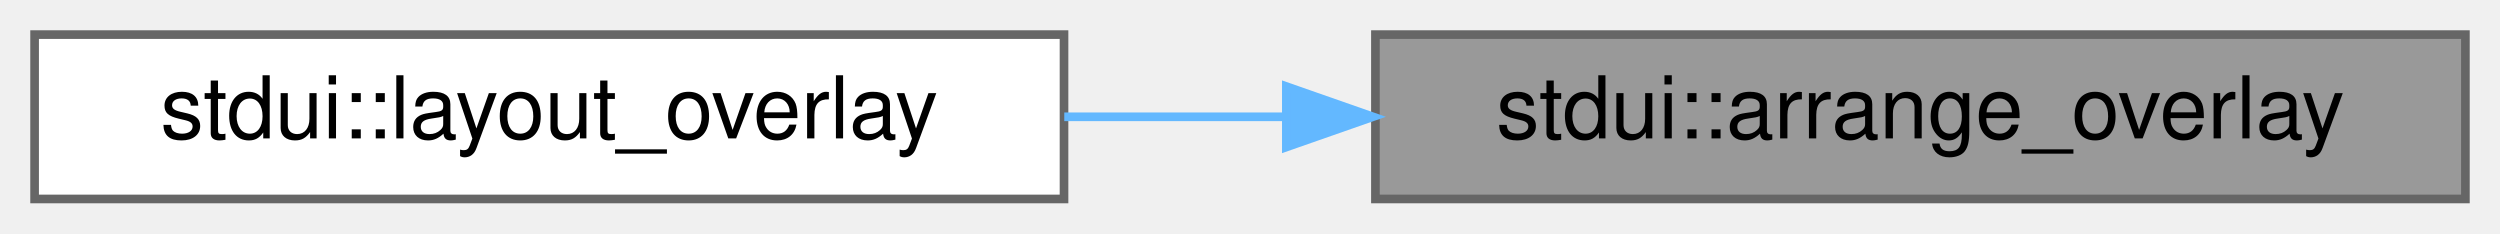
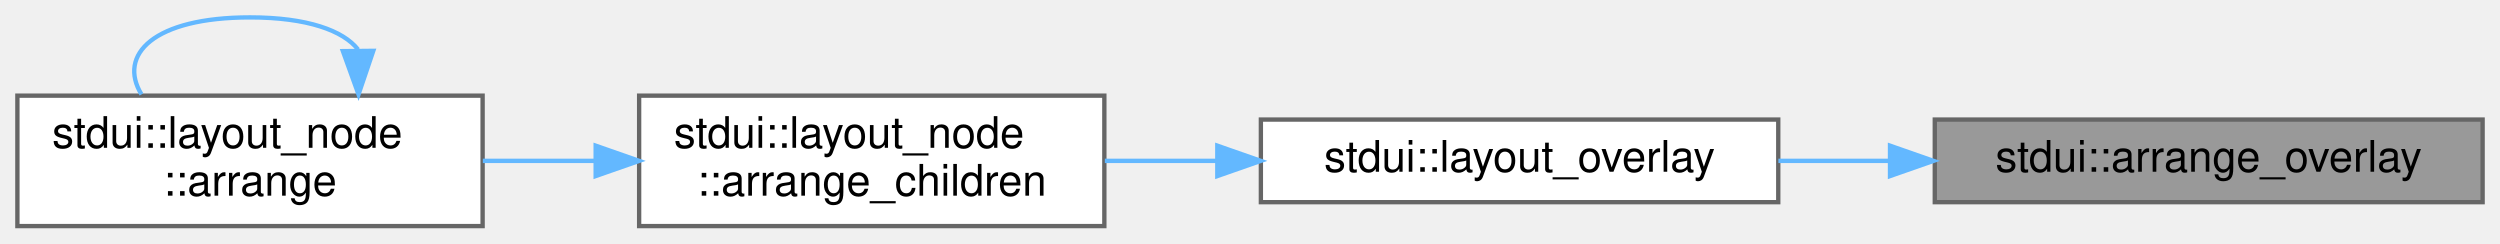
- <svg xmlns="http://www.w3.org/2000/svg" xmlns:xlink="http://www.w3.org/1999/xlink" width="289pt" height="27pt" viewBox="0.00 0.00 289.00 27.00">
-   <g id="graph0" class="graph" transform="scale(1 1) rotate(0) translate(4 23)">
+ <svg xmlns="http://www.w3.org/2000/svg" xmlns:xlink="http://www.w3.org/1999/xlink" width="575pt" height="56pt" viewBox="0.00 0.00 575.00 56.00">
+   <g id="graph0" class="graph" transform="scale(1 1) rotate(0) translate(4 52)">
    <g id="Node000001" class="node">
      <g id="a_Node000001">
        <a xlink:title="Places measured children within the same bounds.">
-           <polygon fill="#999999" stroke="#666666" points="281,-19 155,-19 155,0 281,0 281,-19" />
-           <text text-anchor="middle" x="218" y="-7" font-family="Helvetica,sans-Serif" font-size="10.00">stdui::arrange_overlay</text>
+           <polygon fill="#999999" stroke="#666666" points="567,-24.5 441,-24.5 441,-5.5 567,-5.5 567,-24.5" />
+           <text text-anchor="middle" x="504" y="-12.5" font-family="Helvetica,sans-Serif" font-size="10.00">stdui::arrange_overlay</text>
        </a>
      </g>
    </g>
    <g id="Node000002" class="node">
      <g id="a_Node000002">
        <a xlink:href="namespacestdui.html#aab8df1b2a3fb52b92a385eaa8fc98031" target="_top" xlink:title="Measures and arranges children in one overlay pass.">
-           <polygon fill="white" stroke="#666666" points="119,-19 0,-19 0,0 119,0 119,-19" />
-           <text text-anchor="middle" x="59.5" y="-7" font-family="Helvetica,sans-Serif" font-size="10.00">stdui::layout_overlay</text>
+           <polygon fill="white" stroke="#666666" points="405,-24.5 286,-24.5 286,-5.5 405,-5.5 405,-24.5" />
+           <text text-anchor="middle" x="345.5" y="-12.5" font-family="Helvetica,sans-Serif" font-size="10.00">stdui::layout_overlay</text>
        </a>
      </g>
    </g>
    <g id="edge1_Node000001_Node000002" class="edge">
      <g id="a_edge1_Node000001_Node000002">
        <a xlink:title=" ">
-           <path fill="none" stroke="#63b8ff" d="M144.68,-9.5C136.08,-9.5 127.39,-9.5 119.03,-9.5" />
-           <polygon fill="#63b8ff" stroke="#63b8ff" points="144.7,-13 154.7,-9.5 144.7,-6 144.7,-13" />
+           <path fill="none" stroke="#63b8ff" d="M430.68,-15C422.08,-15 413.39,-15 405.03,-15" />
+           <polygon fill="#63b8ff" stroke="#63b8ff" points="430.7,-18.5 440.7,-15 430.7,-11.5 430.7,-18.5" />
+         </a>
+       </g>
+     </g>
+     <g id="Node000003" class="node">
+       <g id="a_Node000003">
+         <a xlink:href="structstdui_1_1layout__node.html#ac66405d4bbb134252e2de00800e3ed69" target="_top" xlink:title=" ">
+           <polygon fill="white" stroke="#666666" points="250,-30 143,-30 143,0 250,0 250,-30" />
+           <text text-anchor="start" x="151" y="-18" font-family="Helvetica,sans-Serif" font-size="10.00">stdui::layout_node</text>
+           <text text-anchor="middle" x="196.5" y="-7" font-family="Helvetica,sans-Serif" font-size="10.00">::arrange_children</text>
+         </a>
+       </g>
+     </g>
+     <g id="edge2_Node000002_Node000003" class="edge">
+       <g id="a_edge2_Node000002_Node000003">
+         <a xlink:title=" ">
+           <path fill="none" stroke="#63b8ff" d="M275.88,-15C267.22,-15 258.47,-15 250.11,-15" />
+           <polygon fill="#63b8ff" stroke="#63b8ff" points="275.98,-18.5 285.98,-15 275.98,-11.5 275.98,-18.5" />
+         </a>
+       </g>
+     </g>
+     <g id="Node000004" class="node">
+       <g id="a_Node000004">
+         <a xlink:href="structstdui_1_1layout__node.html#a376b8ecf764209ca245dfbd6ac24bcc2" target="_top" xlink:title=" ">
+           <polygon fill="white" stroke="#666666" points="107,-30 0,-30 0,0 107,0 107,-30" />
+           <text text-anchor="start" x="8" y="-18" font-family="Helvetica,sans-Serif" font-size="10.00">stdui::layout_node</text>
+           <text text-anchor="middle" x="53.5" y="-7" font-family="Helvetica,sans-Serif" font-size="10.00">::arrange</text>
+         </a>
+       </g>
+     </g>
+     <g id="edge3_Node000003_Node000004" class="edge">
+       <g id="a_edge3_Node000003_Node000004">
+         <a xlink:title=" ">
+           <path fill="none" stroke="#63b8ff" d="M132.95,-15C124.3,-15 115.49,-15 107.05,-15" />
+           <polygon fill="#63b8ff" stroke="#63b8ff" points="133,-18.5 143,-15 133,-11.5 133,-18.5" />
+         </a>
+       </g>
+     </g>
+     <g id="edge4_Node000004_Node000004" class="edge">
+       <g id="a_edge4_Node000004_Node000004">
+         <a xlink:title=" ">
+           <path fill="none" stroke="#63b8ff" d="M78.36,-40.6C74.96,-44.97 66.67,-48 53.5,-48 31.31,-48 22.99,-39.41 28.54,-30.28" />
+           <polygon fill="#63b8ff" stroke="#63b8ff" points="81.86,-40.31 78.46,-30.28 74.86,-40.24 81.86,-40.31" />
        </a>
      </g>
    </g>
  </g>
</svg>
